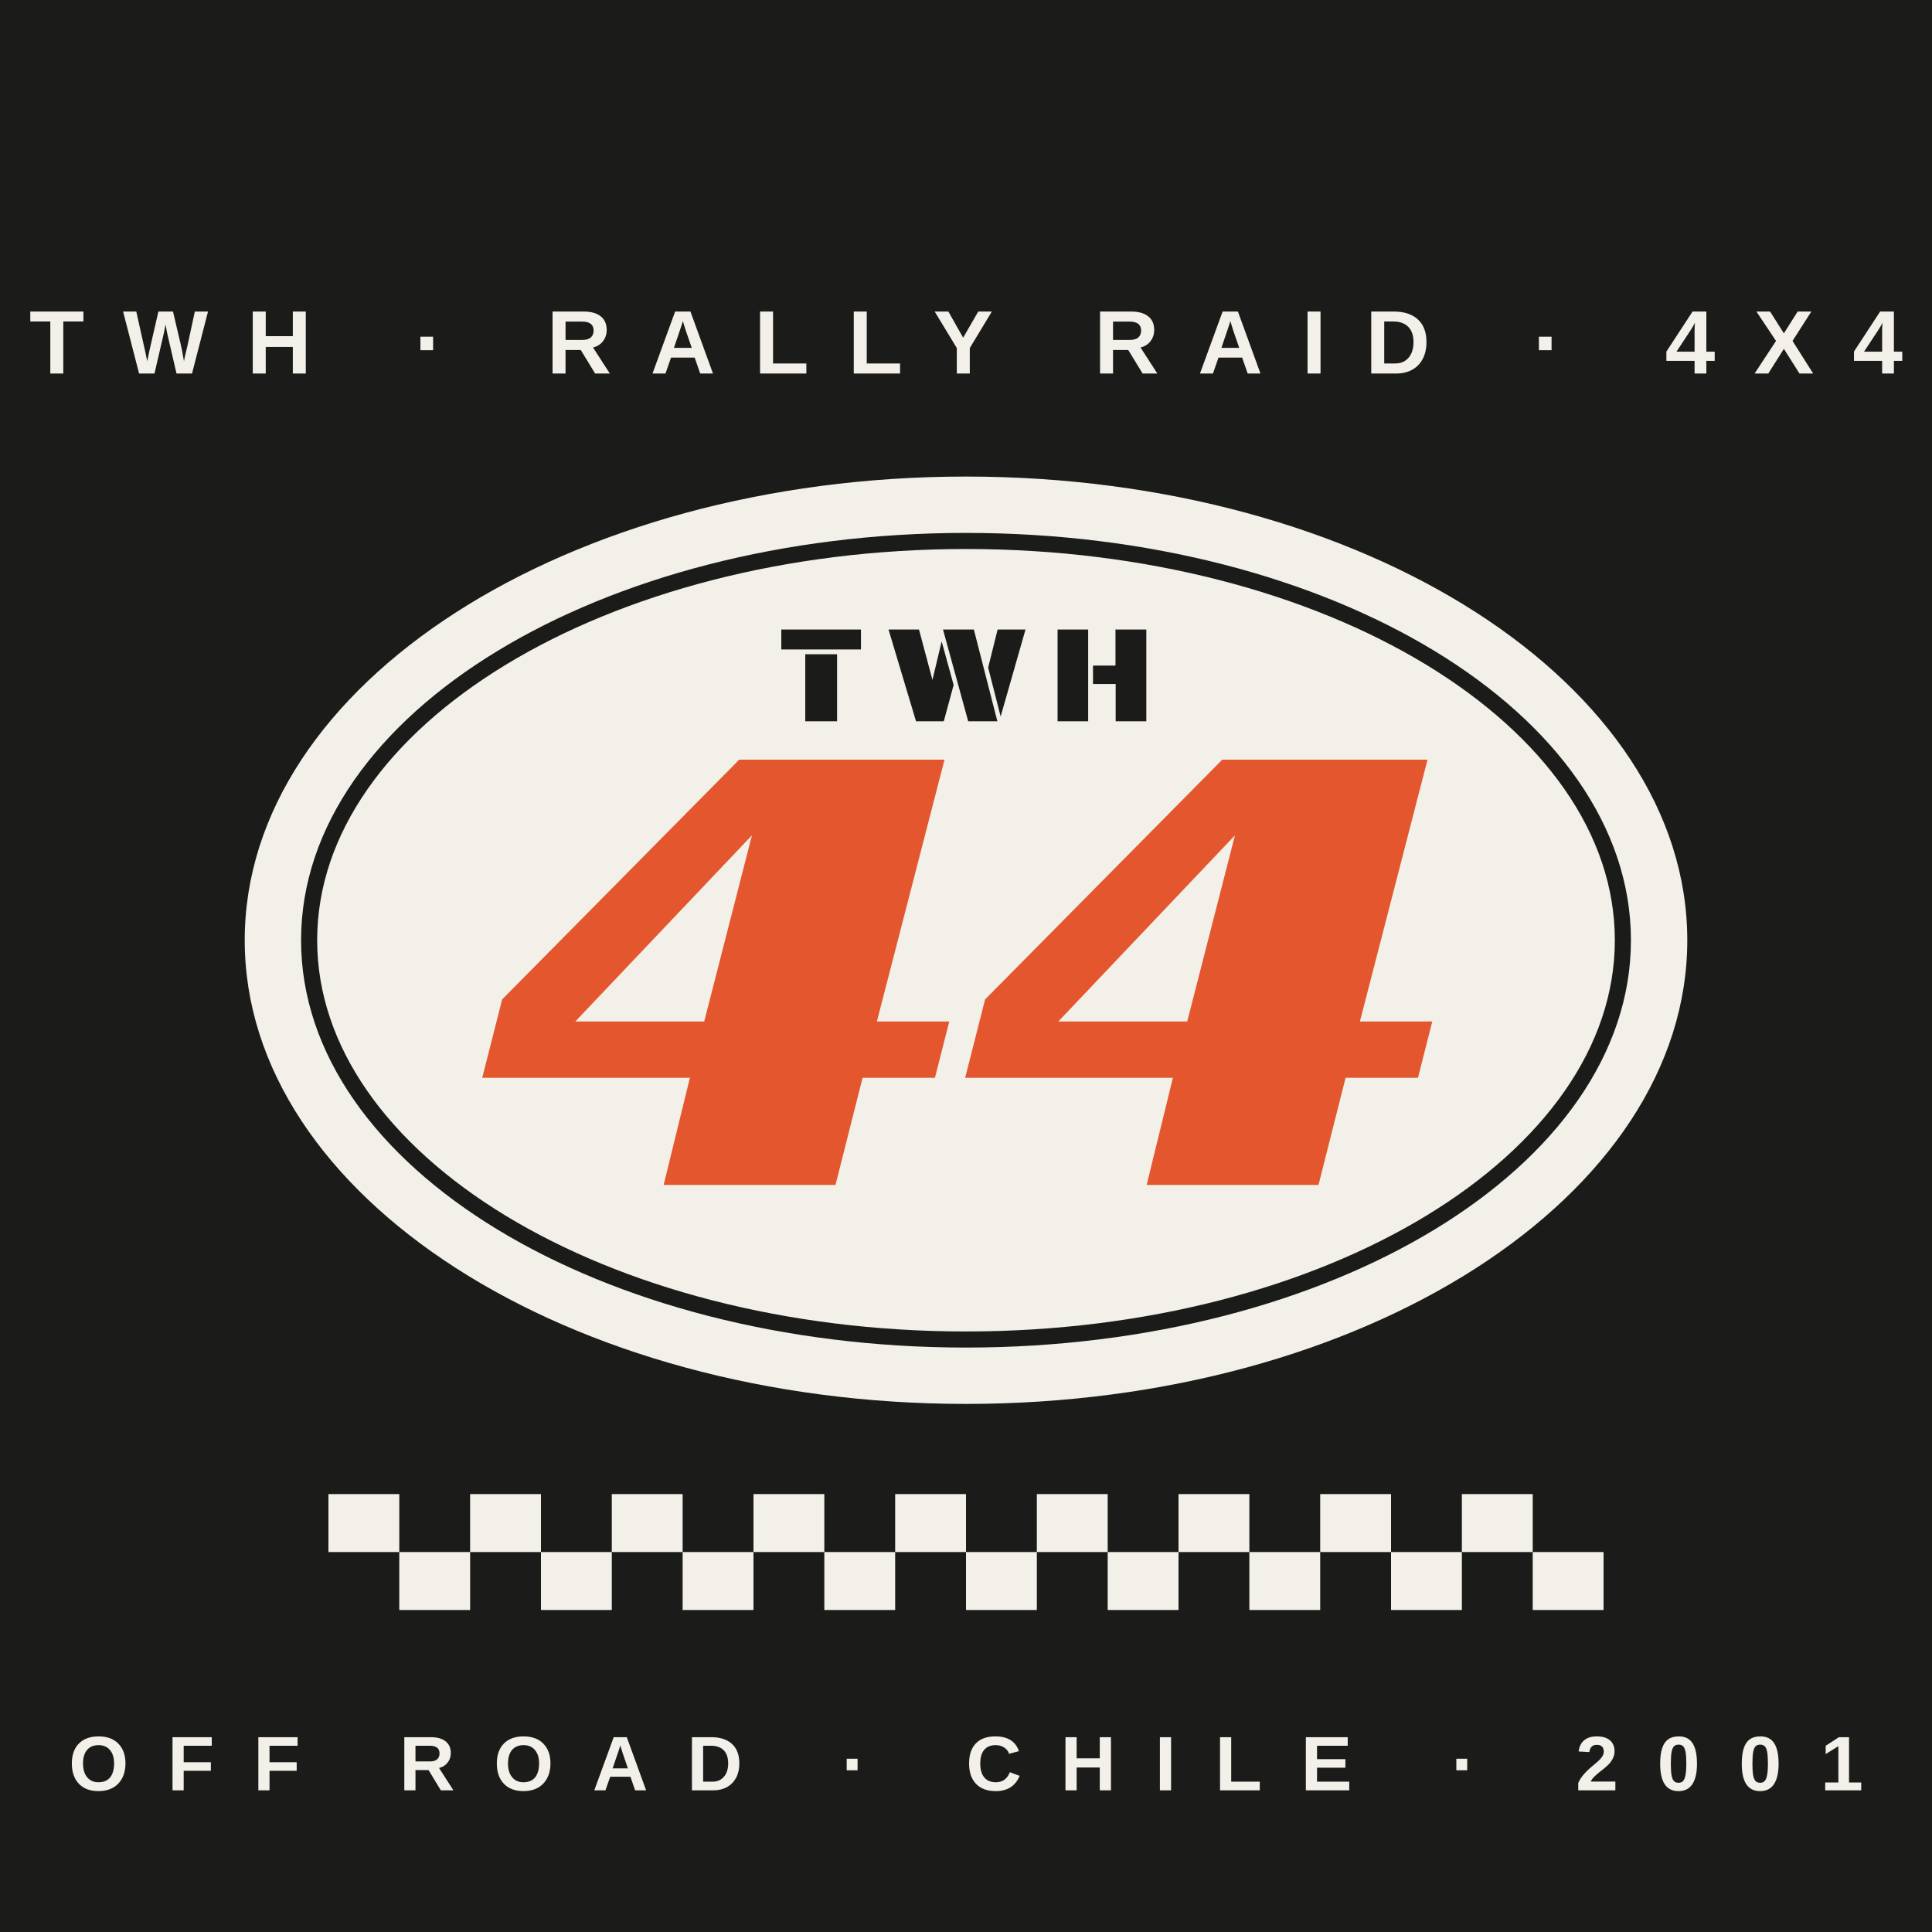
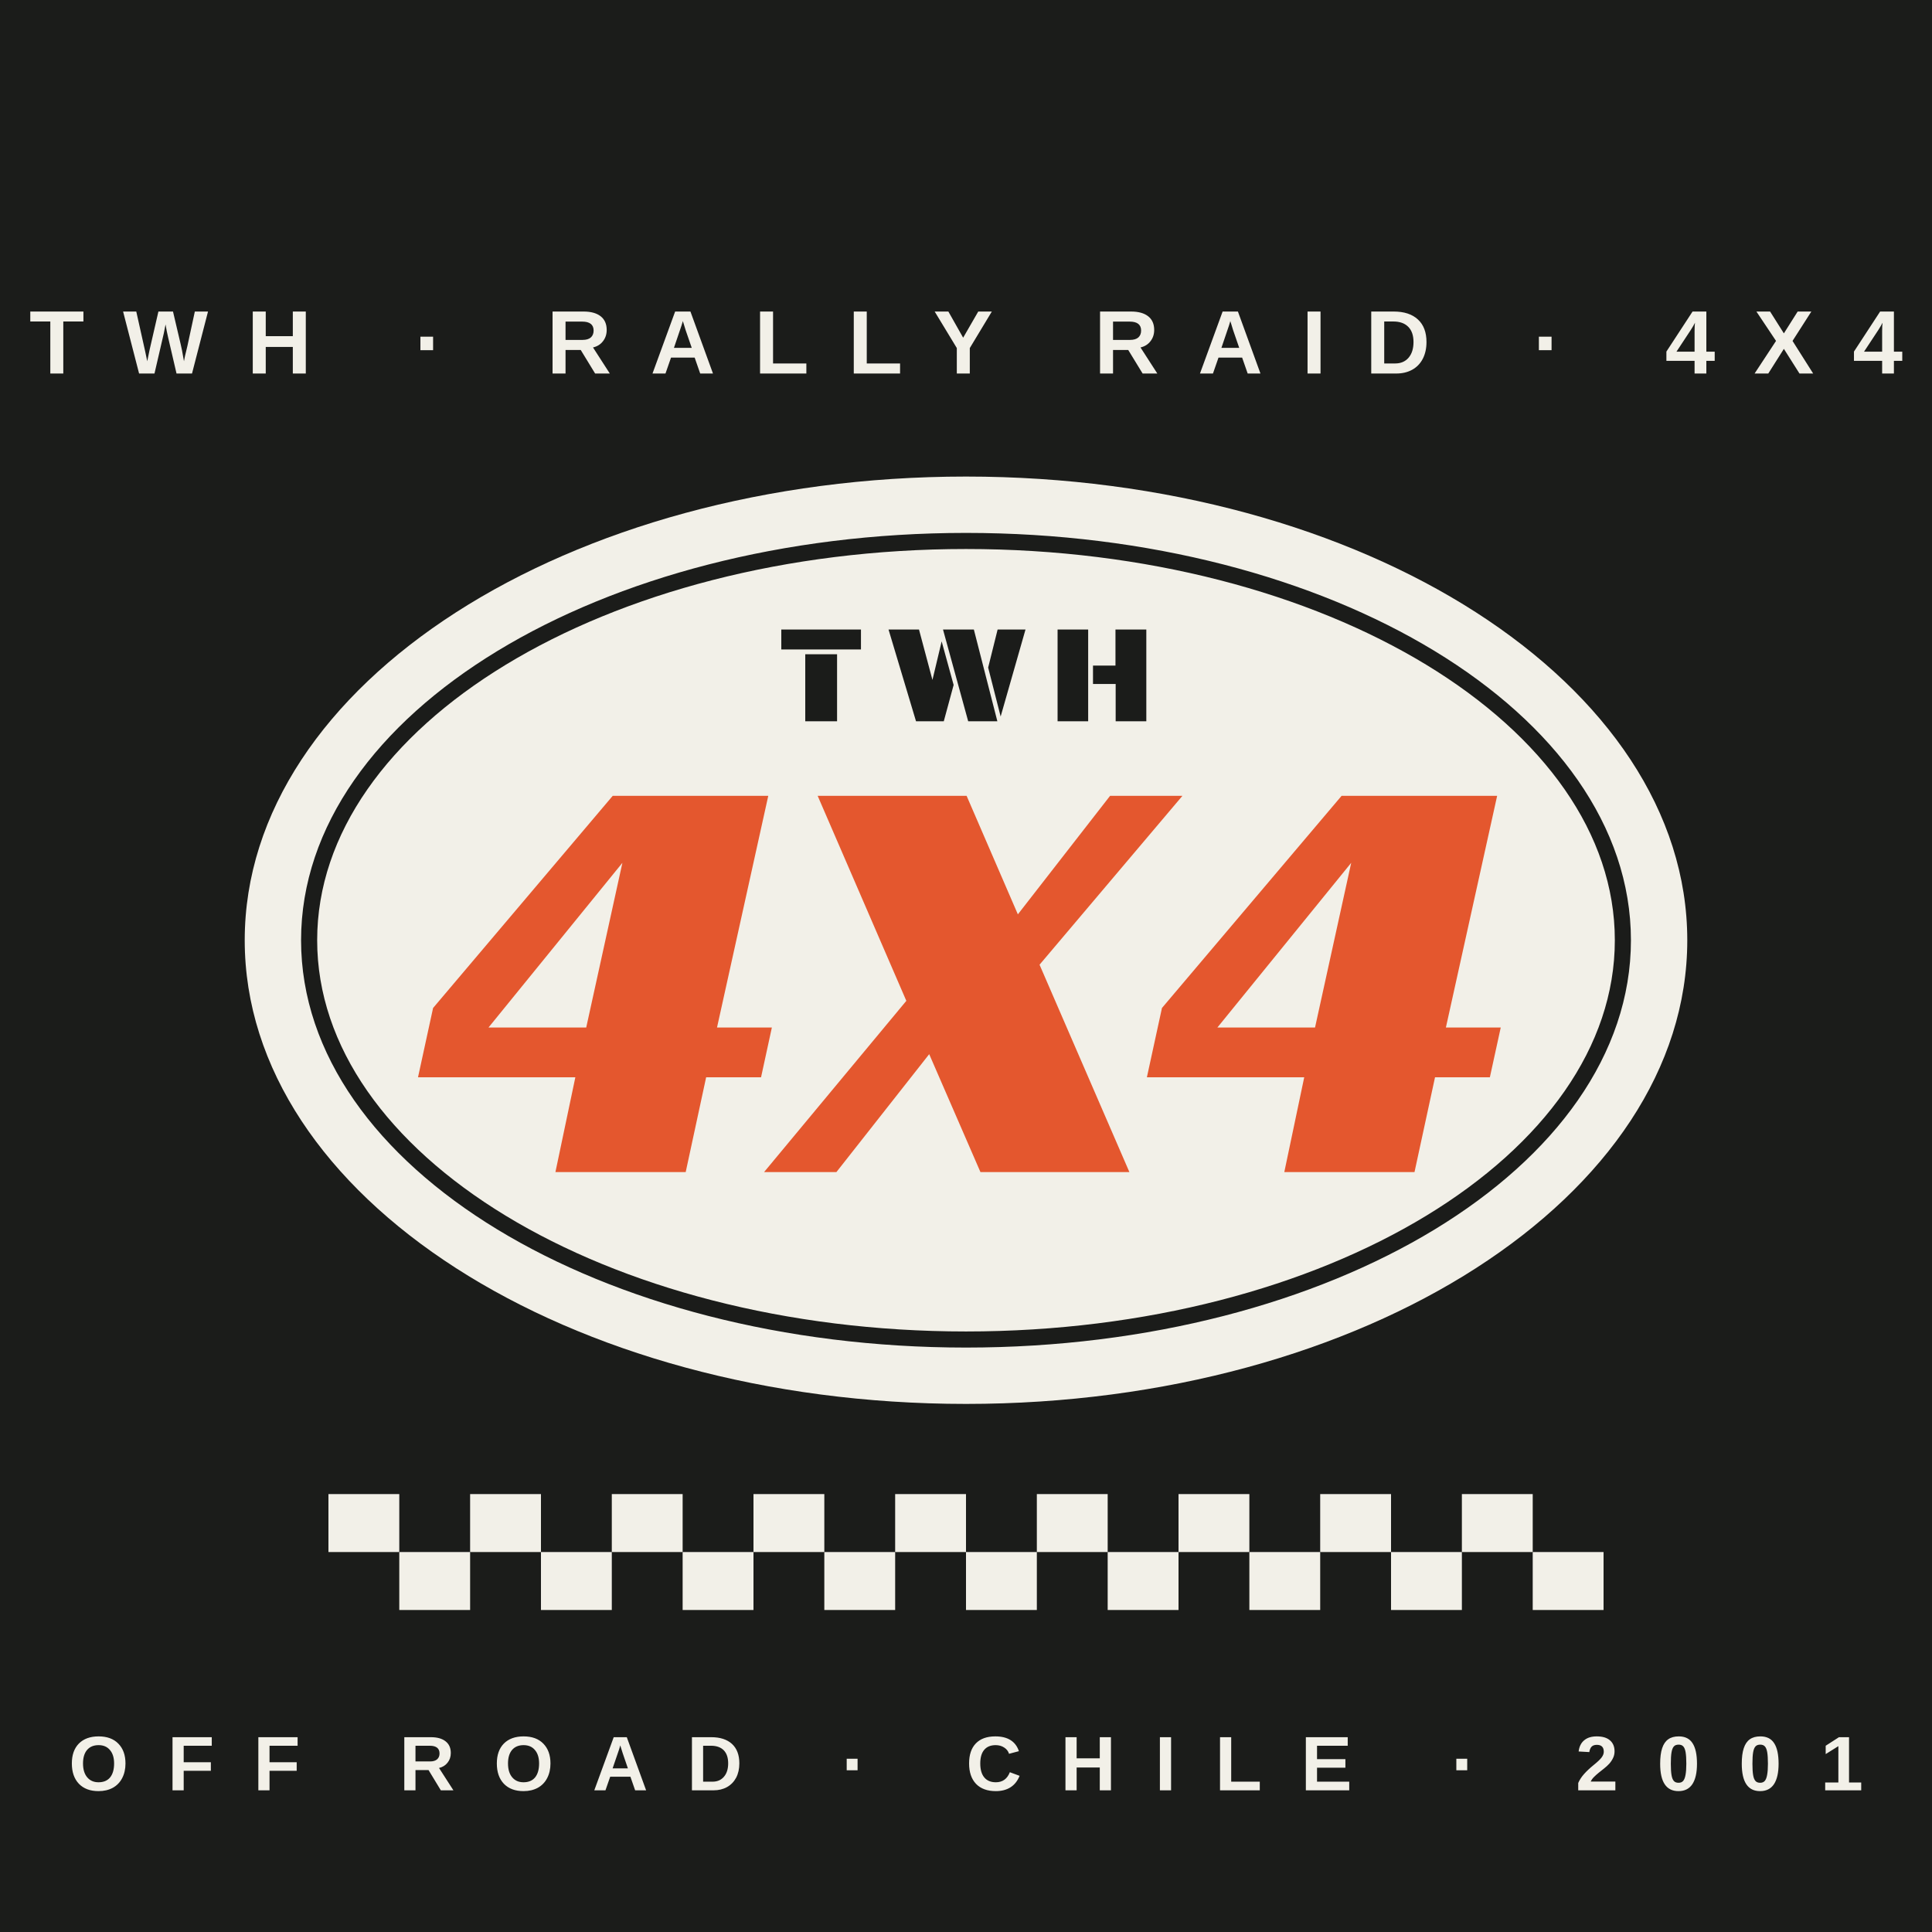
<svg xmlns="http://www.w3.org/2000/svg" width="1000" height="1000" viewBox="0 0 300 300">
  <rect id="fondo" width="300" height="300" fill="#1B1C1A" />
  <text x="150" y="58" font-family="Bahnschrift, 'Arial Narrow', Arial, sans-serif" font-size="14" fill="#F2F0E8" text-anchor="middle" font-weight="700" style="font-stretch:condensed" letter-spacing="6">TWH · RALLY RAID · 4X4</text>
  <ellipse cx="150" cy="146" rx="112" ry="72" fill="#F2F0E8" />
  <ellipse cx="150" cy="146" rx="102" ry="62" fill="none" stroke="#1B1C1A" stroke-width="2.5" />
-   <g transform="translate(75 184) scale(1.18806 1)">
-     <path d="M49.61-16.64L46.07 0L23.61 0L27.04-16.64L-0.10-16.64L2.50-28.81L33.49-66.04L60.32-66.04L51.48-25.38L60.94-25.38L59.07-16.64L49.61-16.64ZM12.06-25.38L28.91-25.38L35.15-54.29L12.06-25.38ZM112.74-16.64L109.20 0L86.74 0L90.17-16.64L63.02-16.64L65.62-28.81L96.62-66.04L123.45-66.04L114.61-25.38L124.07-25.38L122.20-16.64L112.74-16.64ZM75.19-25.38L92.04-25.38L98.28-54.29L75.19-25.38Z" fill="#E4572E" />
+   <g transform="translate(65 182) scale(1.01753 1)">
+     <path d="M43.88-14.72L40.76 0L20.88 0L23.92-14.72L-0.09-14.72L2.21-25.48L29.62-58.42L53.36-58.42L45.54-22.45L53.91-22.45L52.26-14.72L43.88-14.72ZM10.67-22.45L25.58-22.45L31.10-48.02L10.67-22.45ZM83.63-58.42L91.45-40.02L105.52-58.42L116.56-58.42L94.76-32.20L108.47 0L85.74 0L77.92-18.31L63.76 0L52.72 0L74.43-26.59L60.90-58.42L83.63-58.42ZM155.11-14.72L151.98 0L132.11 0L135.15-14.72L111.14-14.72L113.44-25.48L140.85-58.42L164.59-58.42L156.77-22.45L165.14-22.45L163.48-14.72L155.11-14.72ZM121.90-22.45L136.80-22.45L142.32-48.02L121.90-22.45Z" fill="#E4572E" />
  </g>
  <g transform="translate(120.76 112) scale(1 1)">
    <path d="M12.93-11.15L0.56-11.15L0.56-14.25L12.93-14.25L12.93-11.15ZM9.22 0L4.28 0L4.28-10.41L9.22-10.41L9.22 0ZM25.79 0L21.48 0L17.21-14.25L21.94-14.25L24.03-6.42L25.46-12.41L27.32-5.64L25.79 0ZM34.11 0L29.58 0L25.67-14.25L30.46-14.25L34.11 0ZM38.48-14.25L34.62-0.74L32.68-8.34L34.15-14.25L38.48-14.25ZM57.24 0L52.48 0L52.48-5.79L48.96-5.79L48.96-8.65L52.45-8.65L52.45-14.25L57.24-14.25L57.24 0ZM48.21 0L43.46 0L43.46-14.25L48.21-14.25L48.21 0Z" fill="#1B1C1A" />
  </g>
  <rect x="51" y="232" width="11" height="9" fill="#F2F0E8" />
  <rect x="73" y="232" width="11" height="9" fill="#F2F0E8" />
  <rect x="95" y="232" width="11" height="9" fill="#F2F0E8" />
  <rect x="117" y="232" width="11" height="9" fill="#F2F0E8" />
  <rect x="139" y="232" width="11" height="9" fill="#F2F0E8" />
  <rect x="161" y="232" width="11" height="9" fill="#F2F0E8" />
  <rect x="183" y="232" width="11" height="9" fill="#F2F0E8" />
  <rect x="205" y="232" width="11" height="9" fill="#F2F0E8" />
  <rect x="227" y="232" width="11" height="9" fill="#F2F0E8" />
  <rect x="62" y="241" width="11" height="9" fill="#F2F0E8" />
  <rect x="84" y="241" width="11" height="9" fill="#F2F0E8" />
  <rect x="106" y="241" width="11" height="9" fill="#F2F0E8" />
  <rect x="128" y="241" width="11" height="9" fill="#F2F0E8" />
  <rect x="150" y="241" width="11" height="9" fill="#F2F0E8" />
  <rect x="172" y="241" width="11" height="9" fill="#F2F0E8" />
  <rect x="194" y="241" width="11" height="9" fill="#F2F0E8" />
  <rect x="216" y="241" width="11" height="9" fill="#F2F0E8" />
  <rect x="238" y="241" width="11" height="9" fill="#F2F0E8" />
  <text x="150" y="278" font-family="Bahnschrift, 'Arial Narrow', Arial, sans-serif" font-size="12" fill="#F2F0E8" text-anchor="middle" font-weight="700" style="font-stretch:condensed" letter-spacing="6">OFF ROAD · CHILE · 2001</text>
</svg>
